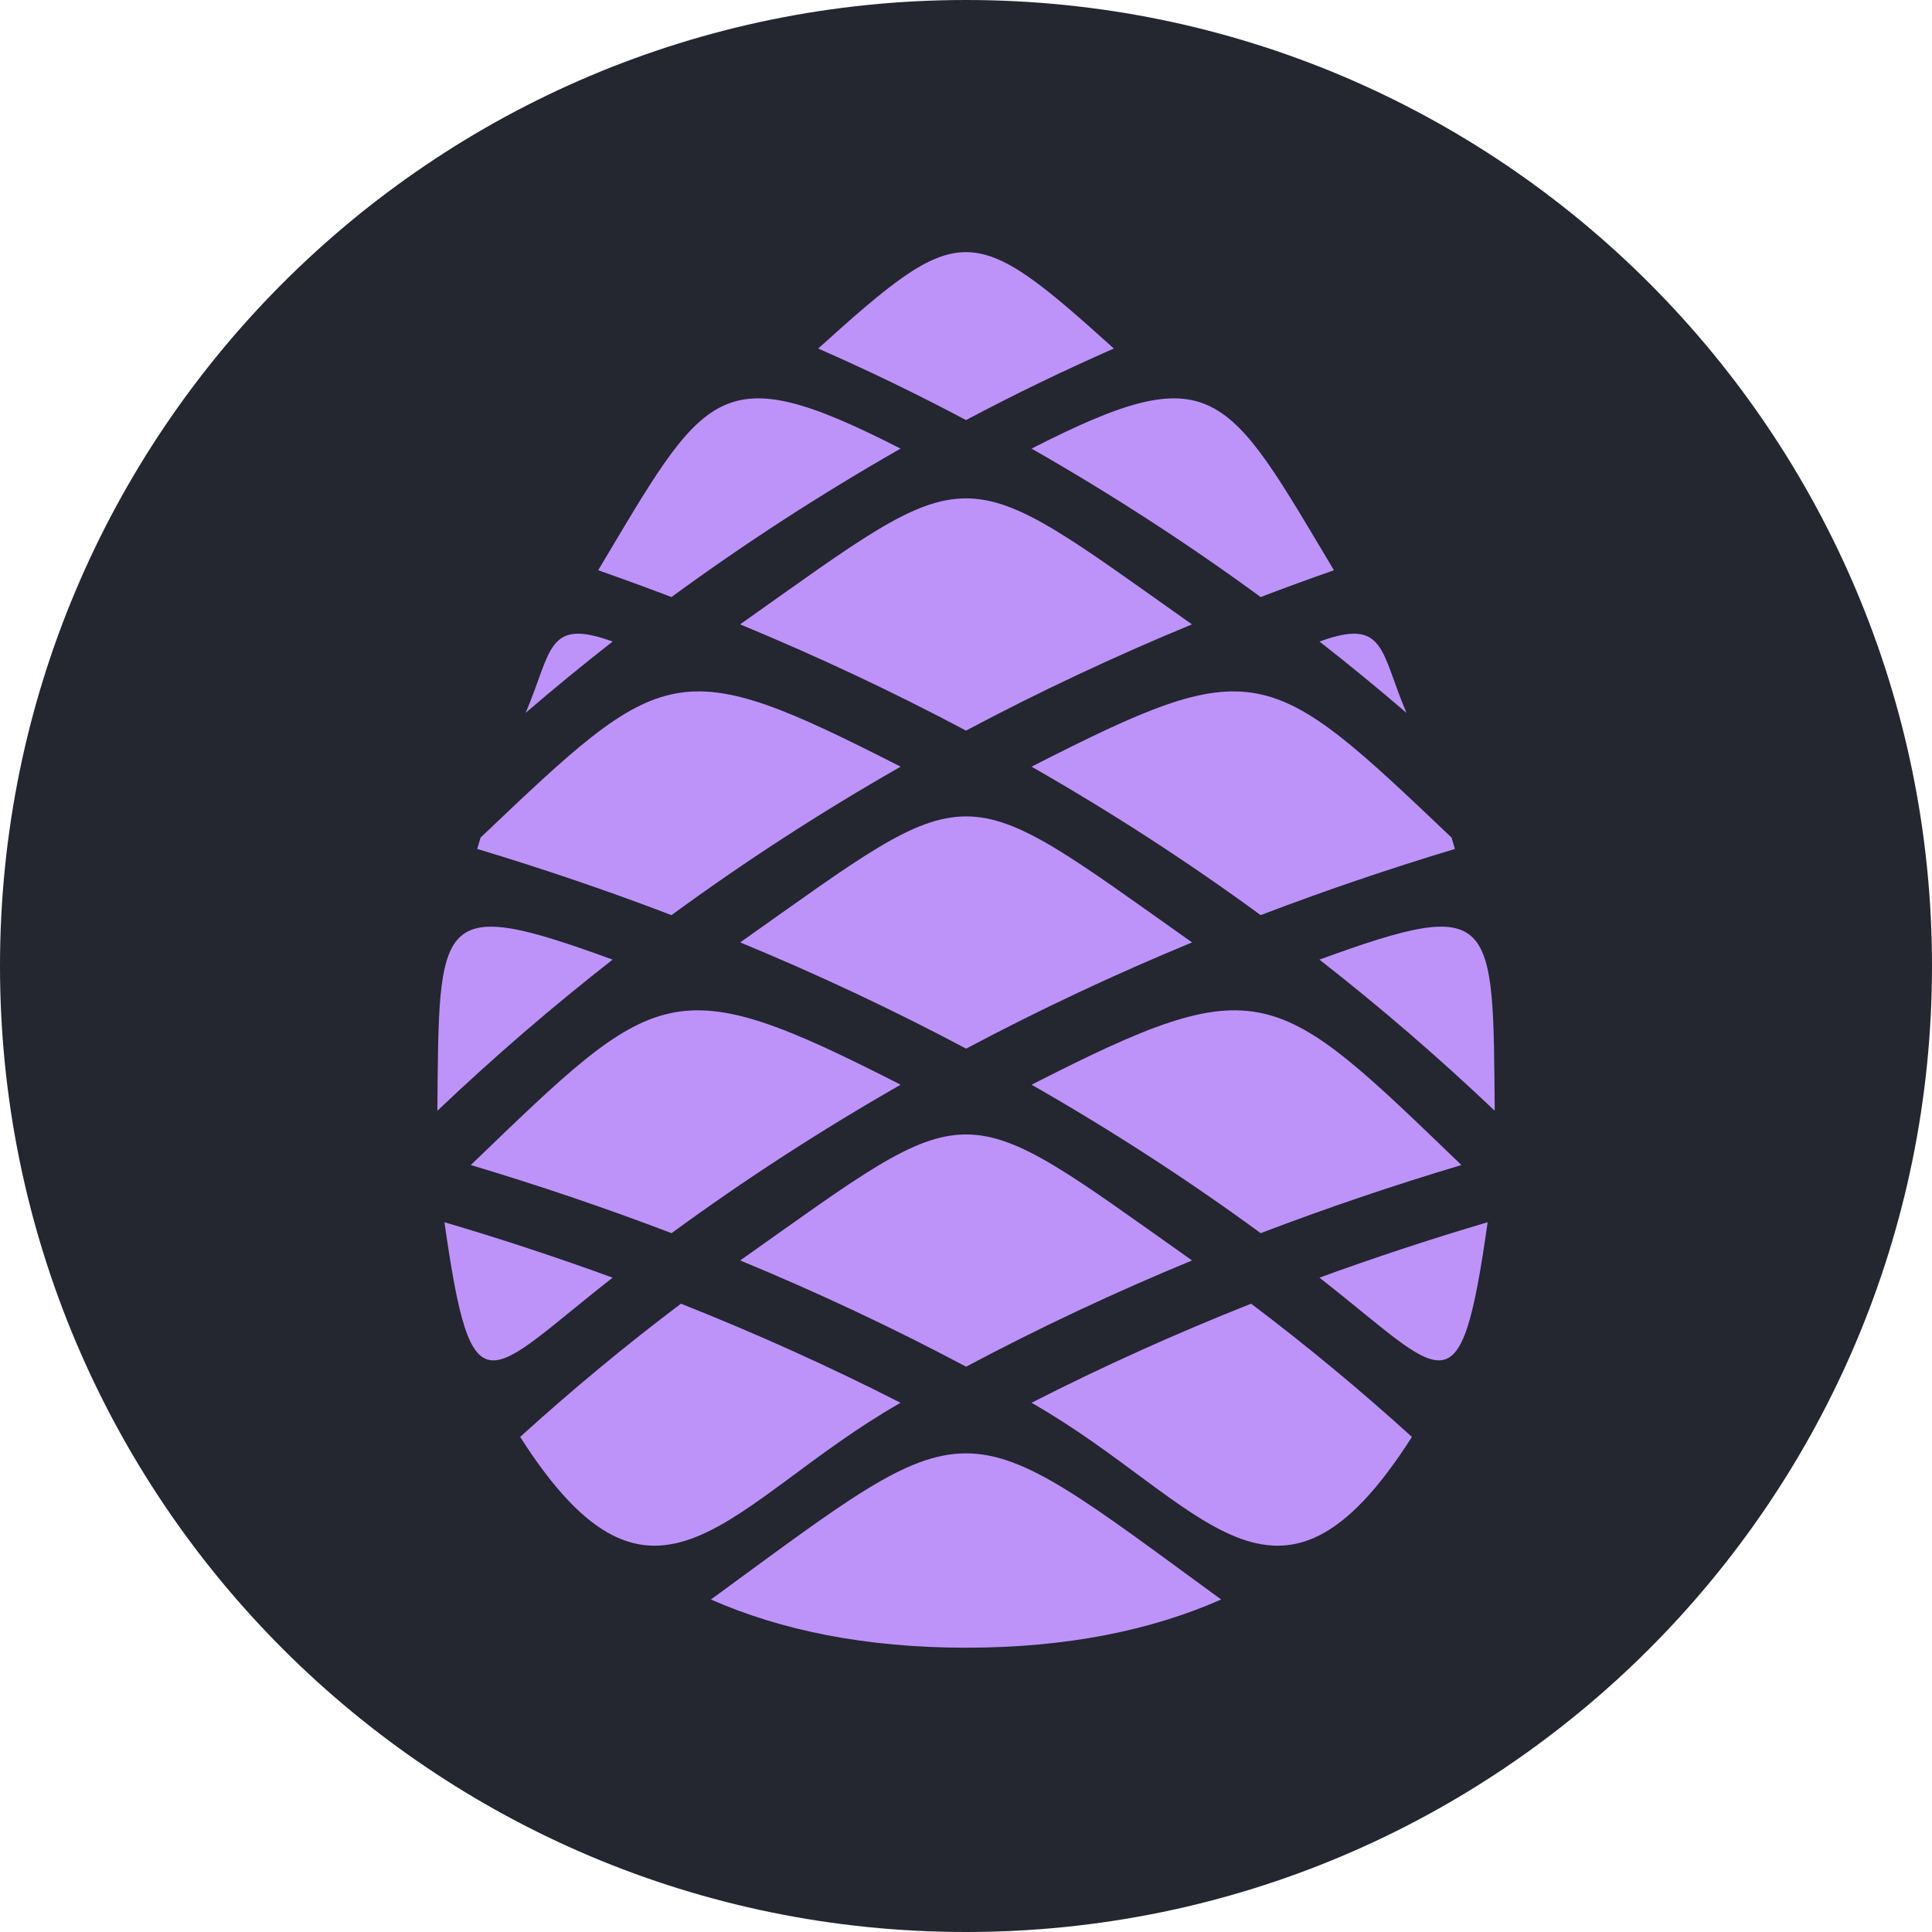
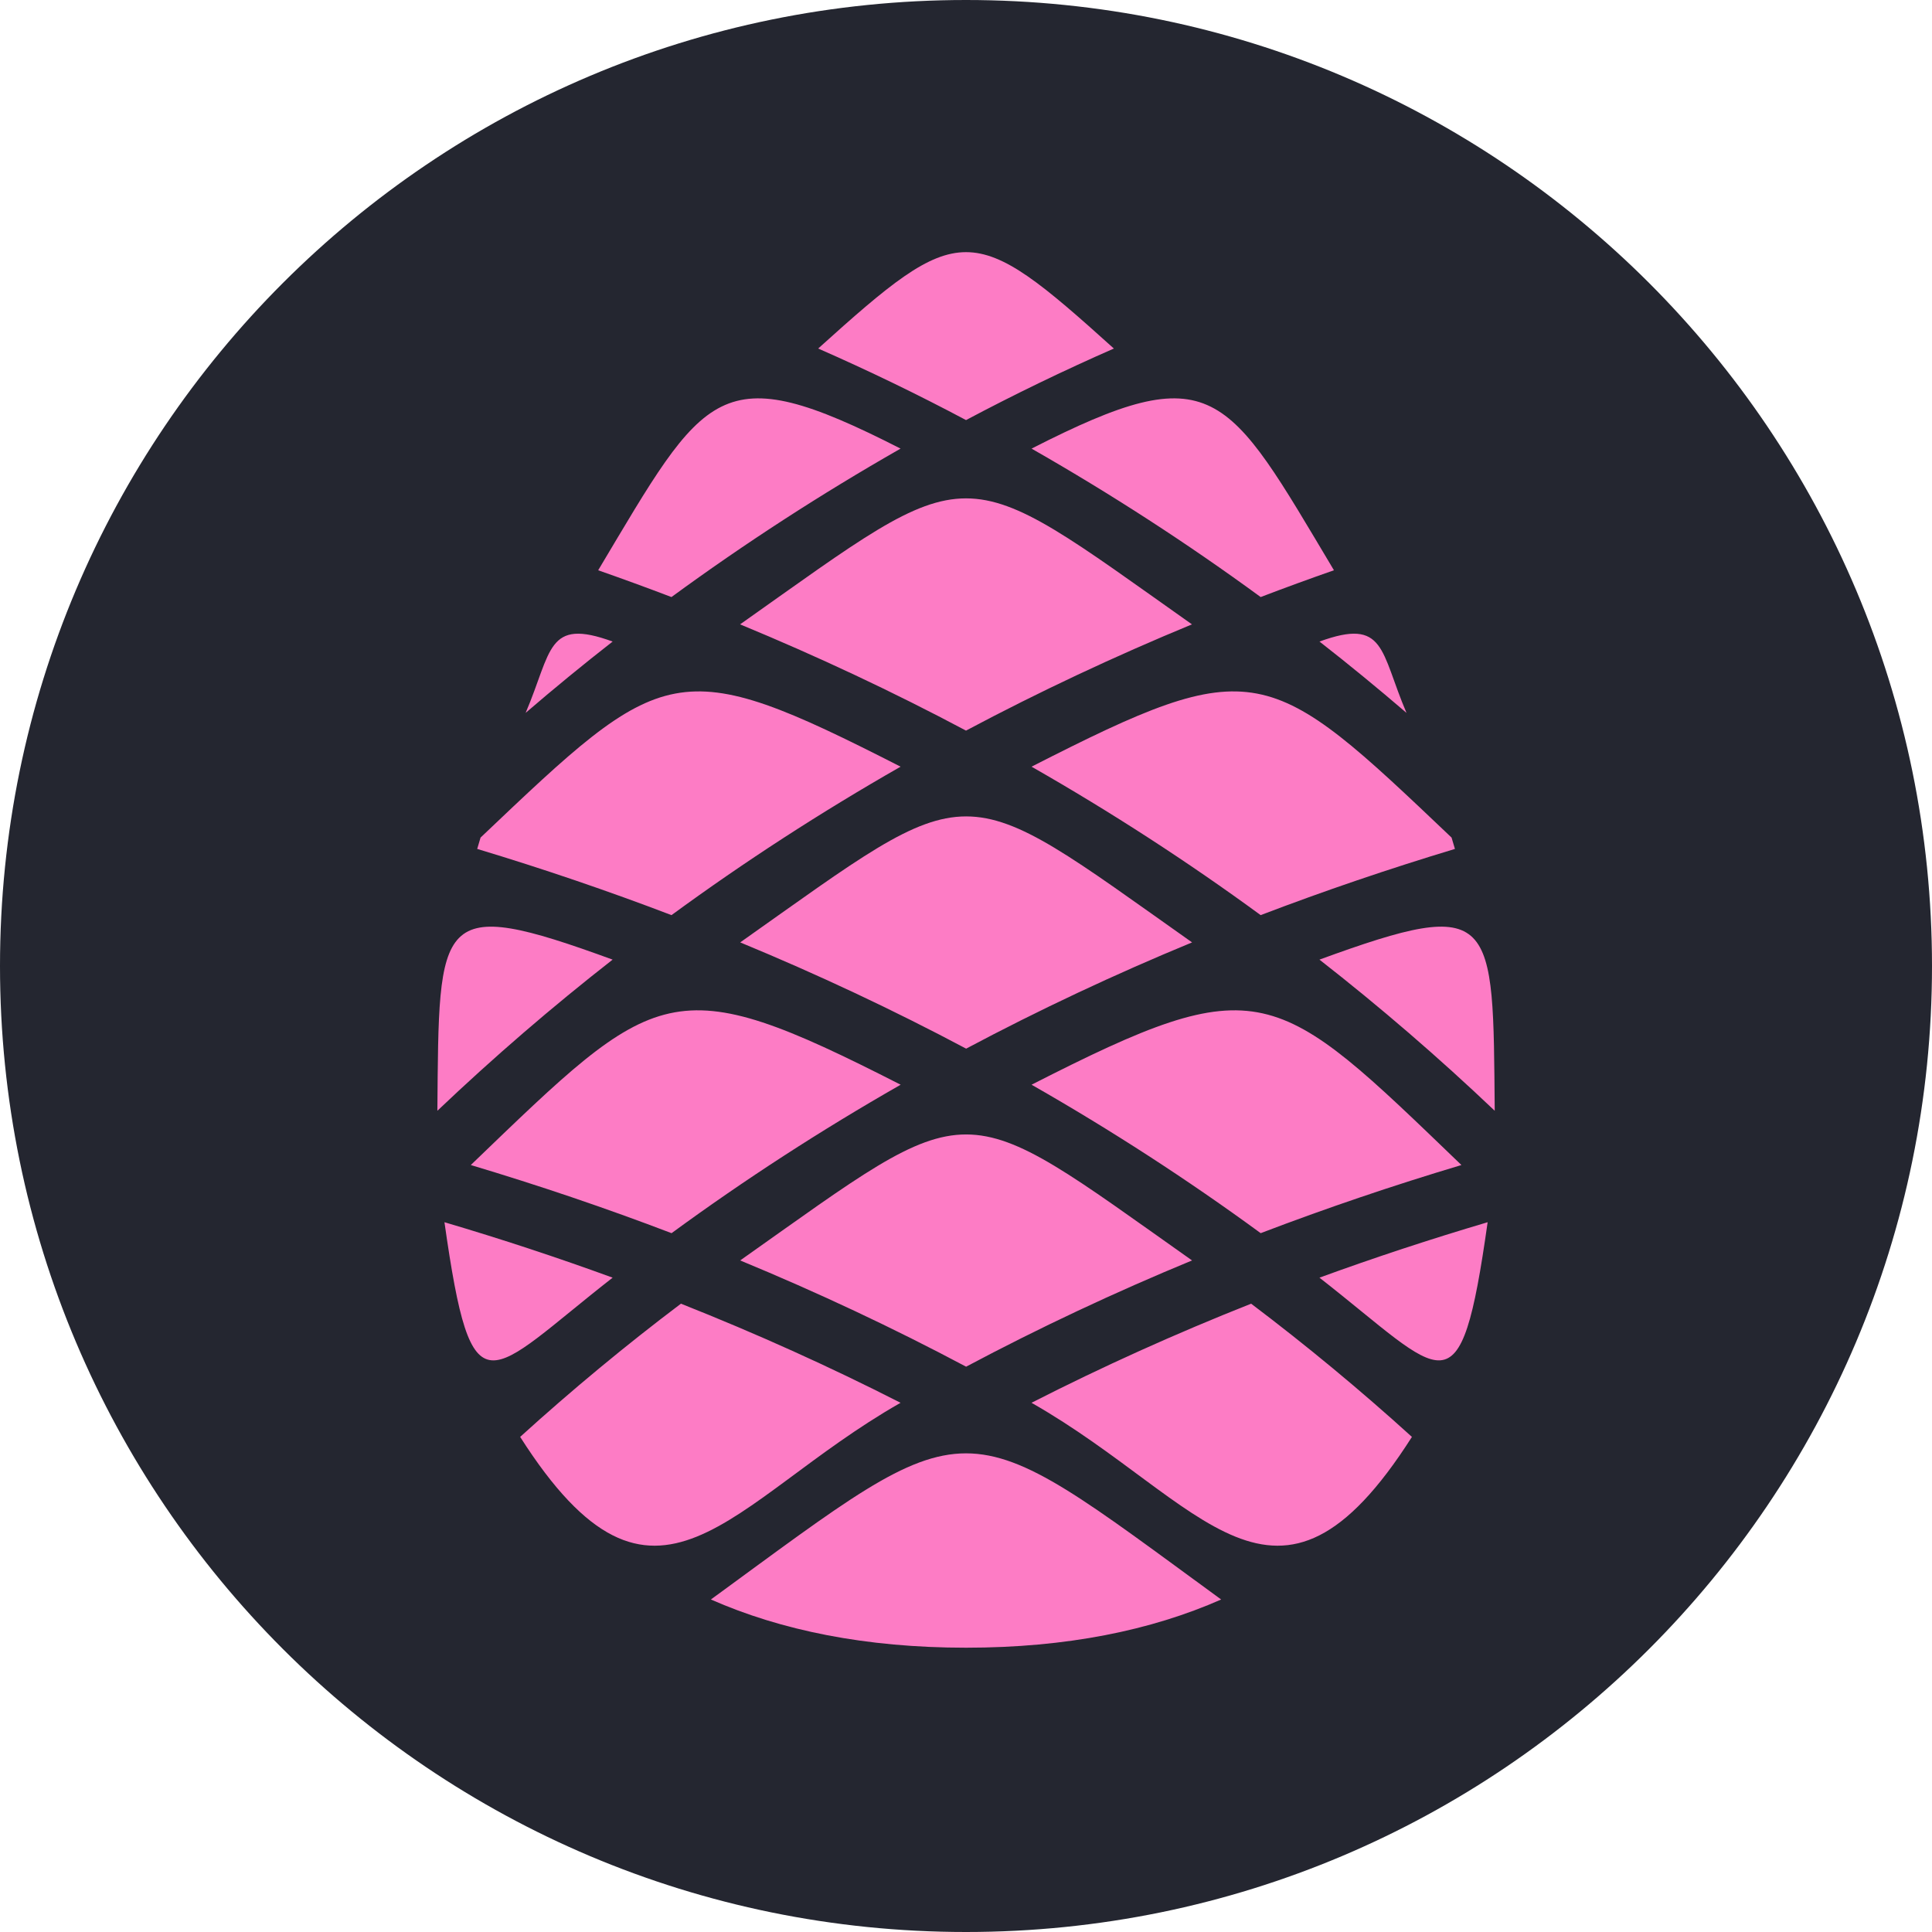
<svg xmlns="http://www.w3.org/2000/svg" id="Layer_1" data-name="Layer 1" viewBox="0 0 600 600">
  <defs>
    <style>
      .cls-1, .cls-2 {
        fill: none;
      }

      .cls-3 {
-         fill: #bd93f9;
+         fill: #fd7cc5;
      }

      .cls-4 {
        fill: #242630;
      }

      .cls-2 {
        clip-path: url(#clippath);
      }
    </style>
    <clipPath id="clippath">
      <rect class="cls-1" width="600" height="600" />
    </clipPath>
  </defs>
  <g class="cls-2">
    <path class="cls-4" d="m300,600c165.68,0,300-134.32,300-300S465.68,0,300,0,0,134.32,0,300s134.32,300,300,300" />
    <path class="cls-3" d="m300,226.9c22.7-12.07,46.1-23.05,70.17-33-73.85-52.17-66.49-52.17-140.33,0,24.07,9.95,47.46,20.93,70.17,33m-45.91-118.66c15.65,6.87,30.96,14.27,45.91,22.22,14.96-7.95,30.26-15.35,45.91-22.22-44.24-39.91-47.59-39.91-91.83,0m-68.32,68.86c7.65,2.68,15.23,5.45,22.76,8.32,22.77-16.67,46.43-31.98,70.94-45.98l.21-.12c-56.74-28.95-60.43-18.32-93.91,37.78m-22.53,44.29c8.85-7.61,17.86-15,27.02-22.15-20.54-7.5-18.81,2.93-27.02,22.15m-14,38.73c-.35,1.17-.7,2.35-1.04,3.52,20.53,6.19,40.65,13.04,60.34,20.56,22.77-16.67,46.43-31.98,70.94-45.98l.21-.12c-69.85-35.64-73.39-32.23-130.45,22.02m-13.41,84.84c17.5-16.64,35.65-32.28,54.43-46.94-55.06-20.11-53.91-13.61-54.43,46.94m2.2,34.61c8.64,60.89,13.14,47.75,52.23,17.22-17.08-6.24-34.5-11.98-52.23-17.22m23.51,66.67c42.17,66.19,64.7,19.94,117.93-10.47l.21-.12c-22.08-11.26-44.82-21.51-68.21-30.78-17.18,12.97-33.82,26.75-49.93,41.37m59.24,50.5c21.75,9.58,48,14.97,79.23,14.97h0c31.23,0,57.5-5.38,79.23-14.97-82.91-60.52-75.56-60.52-158.47,0m217.71-50.5c-16.11-14.62-32.76-28.4-49.93-41.37-23.39,9.27-46.14,19.52-68.21,30.78l.22.12c53.21,30.39,75.79,76.67,117.93,10.47m23.51-66.67c-17.73,5.25-35.15,10.98-52.23,17.22,39.07,30.51,43.61,43.68,52.23-17.22m2.2-34.61c-.53-60.55.63-67.06-54.43-46.94,18.78,14.67,36.93,30.3,54.43,46.94m-12.36-81.32c-.34-1.17-.69-2.35-1.04-3.52-57.06-54.25-60.6-57.66-130.45-22.02l.22.12c24.51,14,48.17,29.31,70.94,45.98,19.69-7.52,39.8-14.36,60.34-20.56m-15.05-42.25c-8.21-19.22-6.48-29.65-27.02-22.15,9.16,7.15,18.16,14.54,27.02,22.15m-22.53-44.29c-33.49-56.1-37.17-66.73-93.91-37.78l.21.12c24.51,14,48.17,29.31,70.94,45.98,7.52-2.87,15.11-5.65,22.76-8.32m-114.24,247.34c22.7-12.07,46.1-23.06,70.17-33-73.85-52.17-66.49-52.17-140.33,0,24.07,9.95,47.46,20.93,70.17,33m-91.48-41.47c22.77-16.67,46.43-31.98,70.94-45.98l.21-.12c-71.47-36.46-75.41-30.94-133.5,24.94,21.23,6.36,42.02,13.4,62.34,21.16m245.31-21.16c-58.09-55.88-62.03-61.4-133.5-24.94l.22.12c24.51,14,48.17,29.31,70.94,45.98,20.33-7.76,41.11-14.81,62.35-21.16m-153.83-36.14c22.7-12.07,46.1-23.06,70.17-33-73.85-52.17-66.49-52.17-140.33,0,24.07,9.95,47.46,20.93,70.17,33" />
  </g>
</svg>
